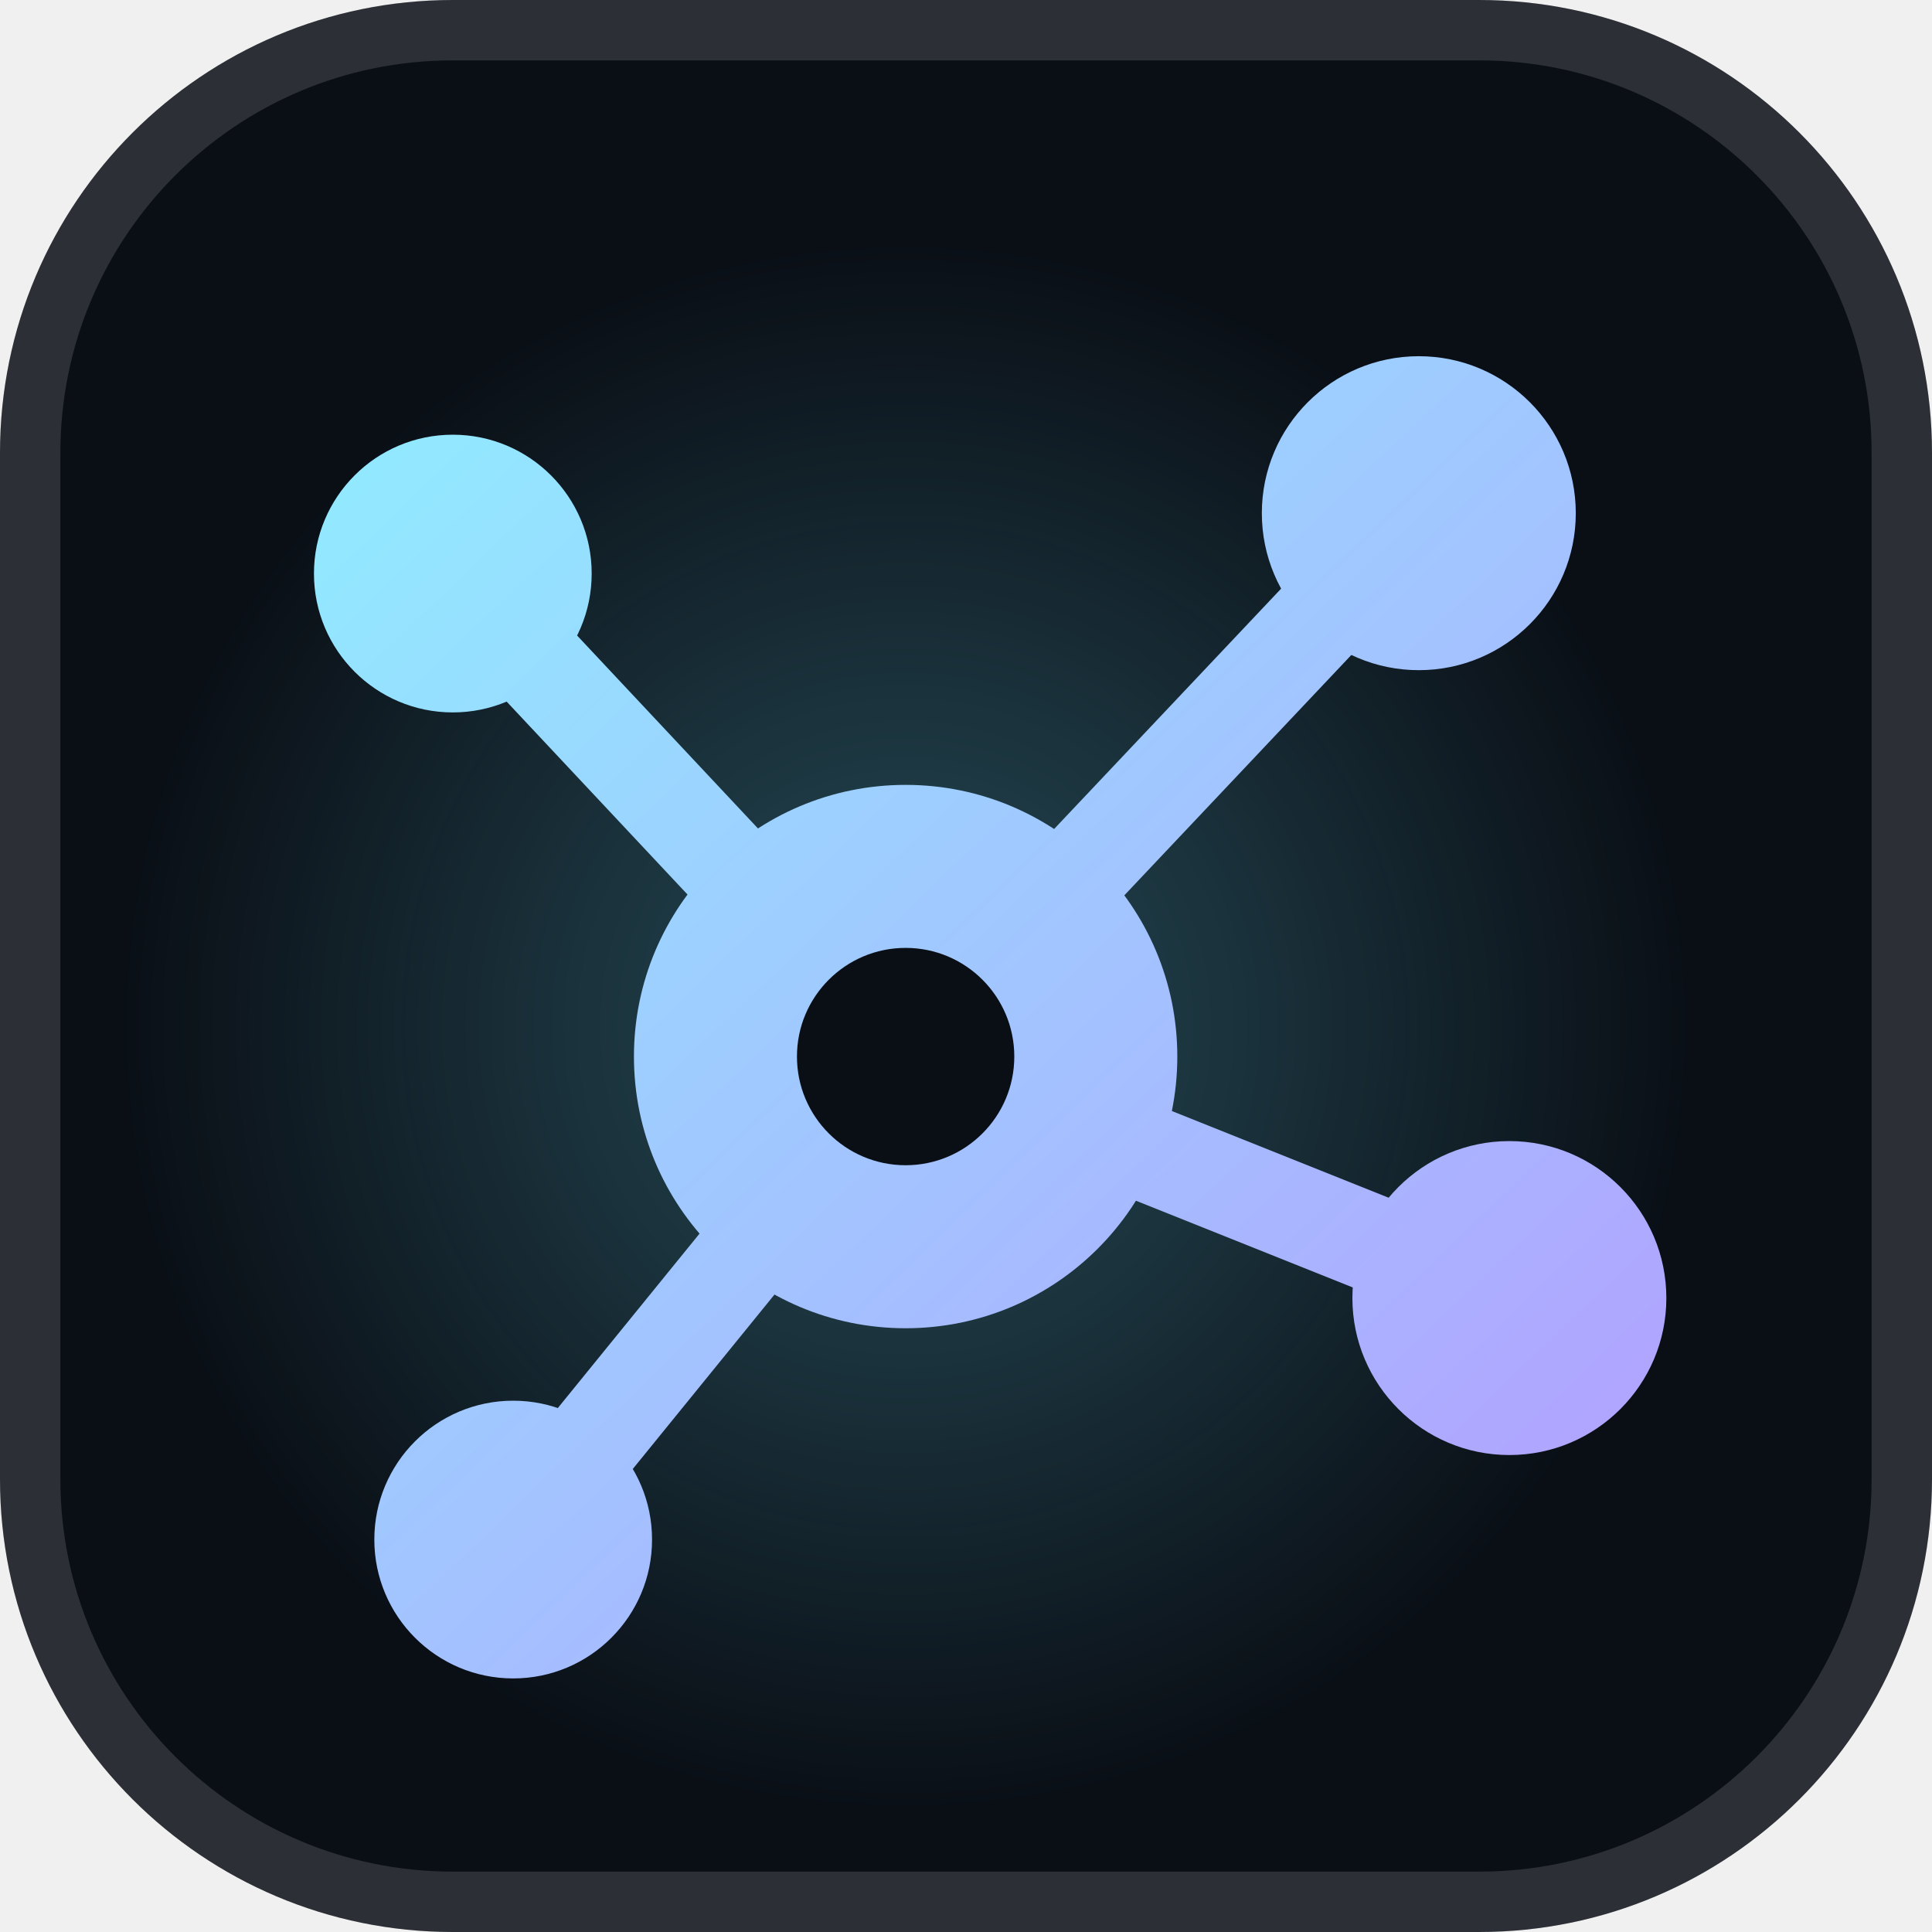
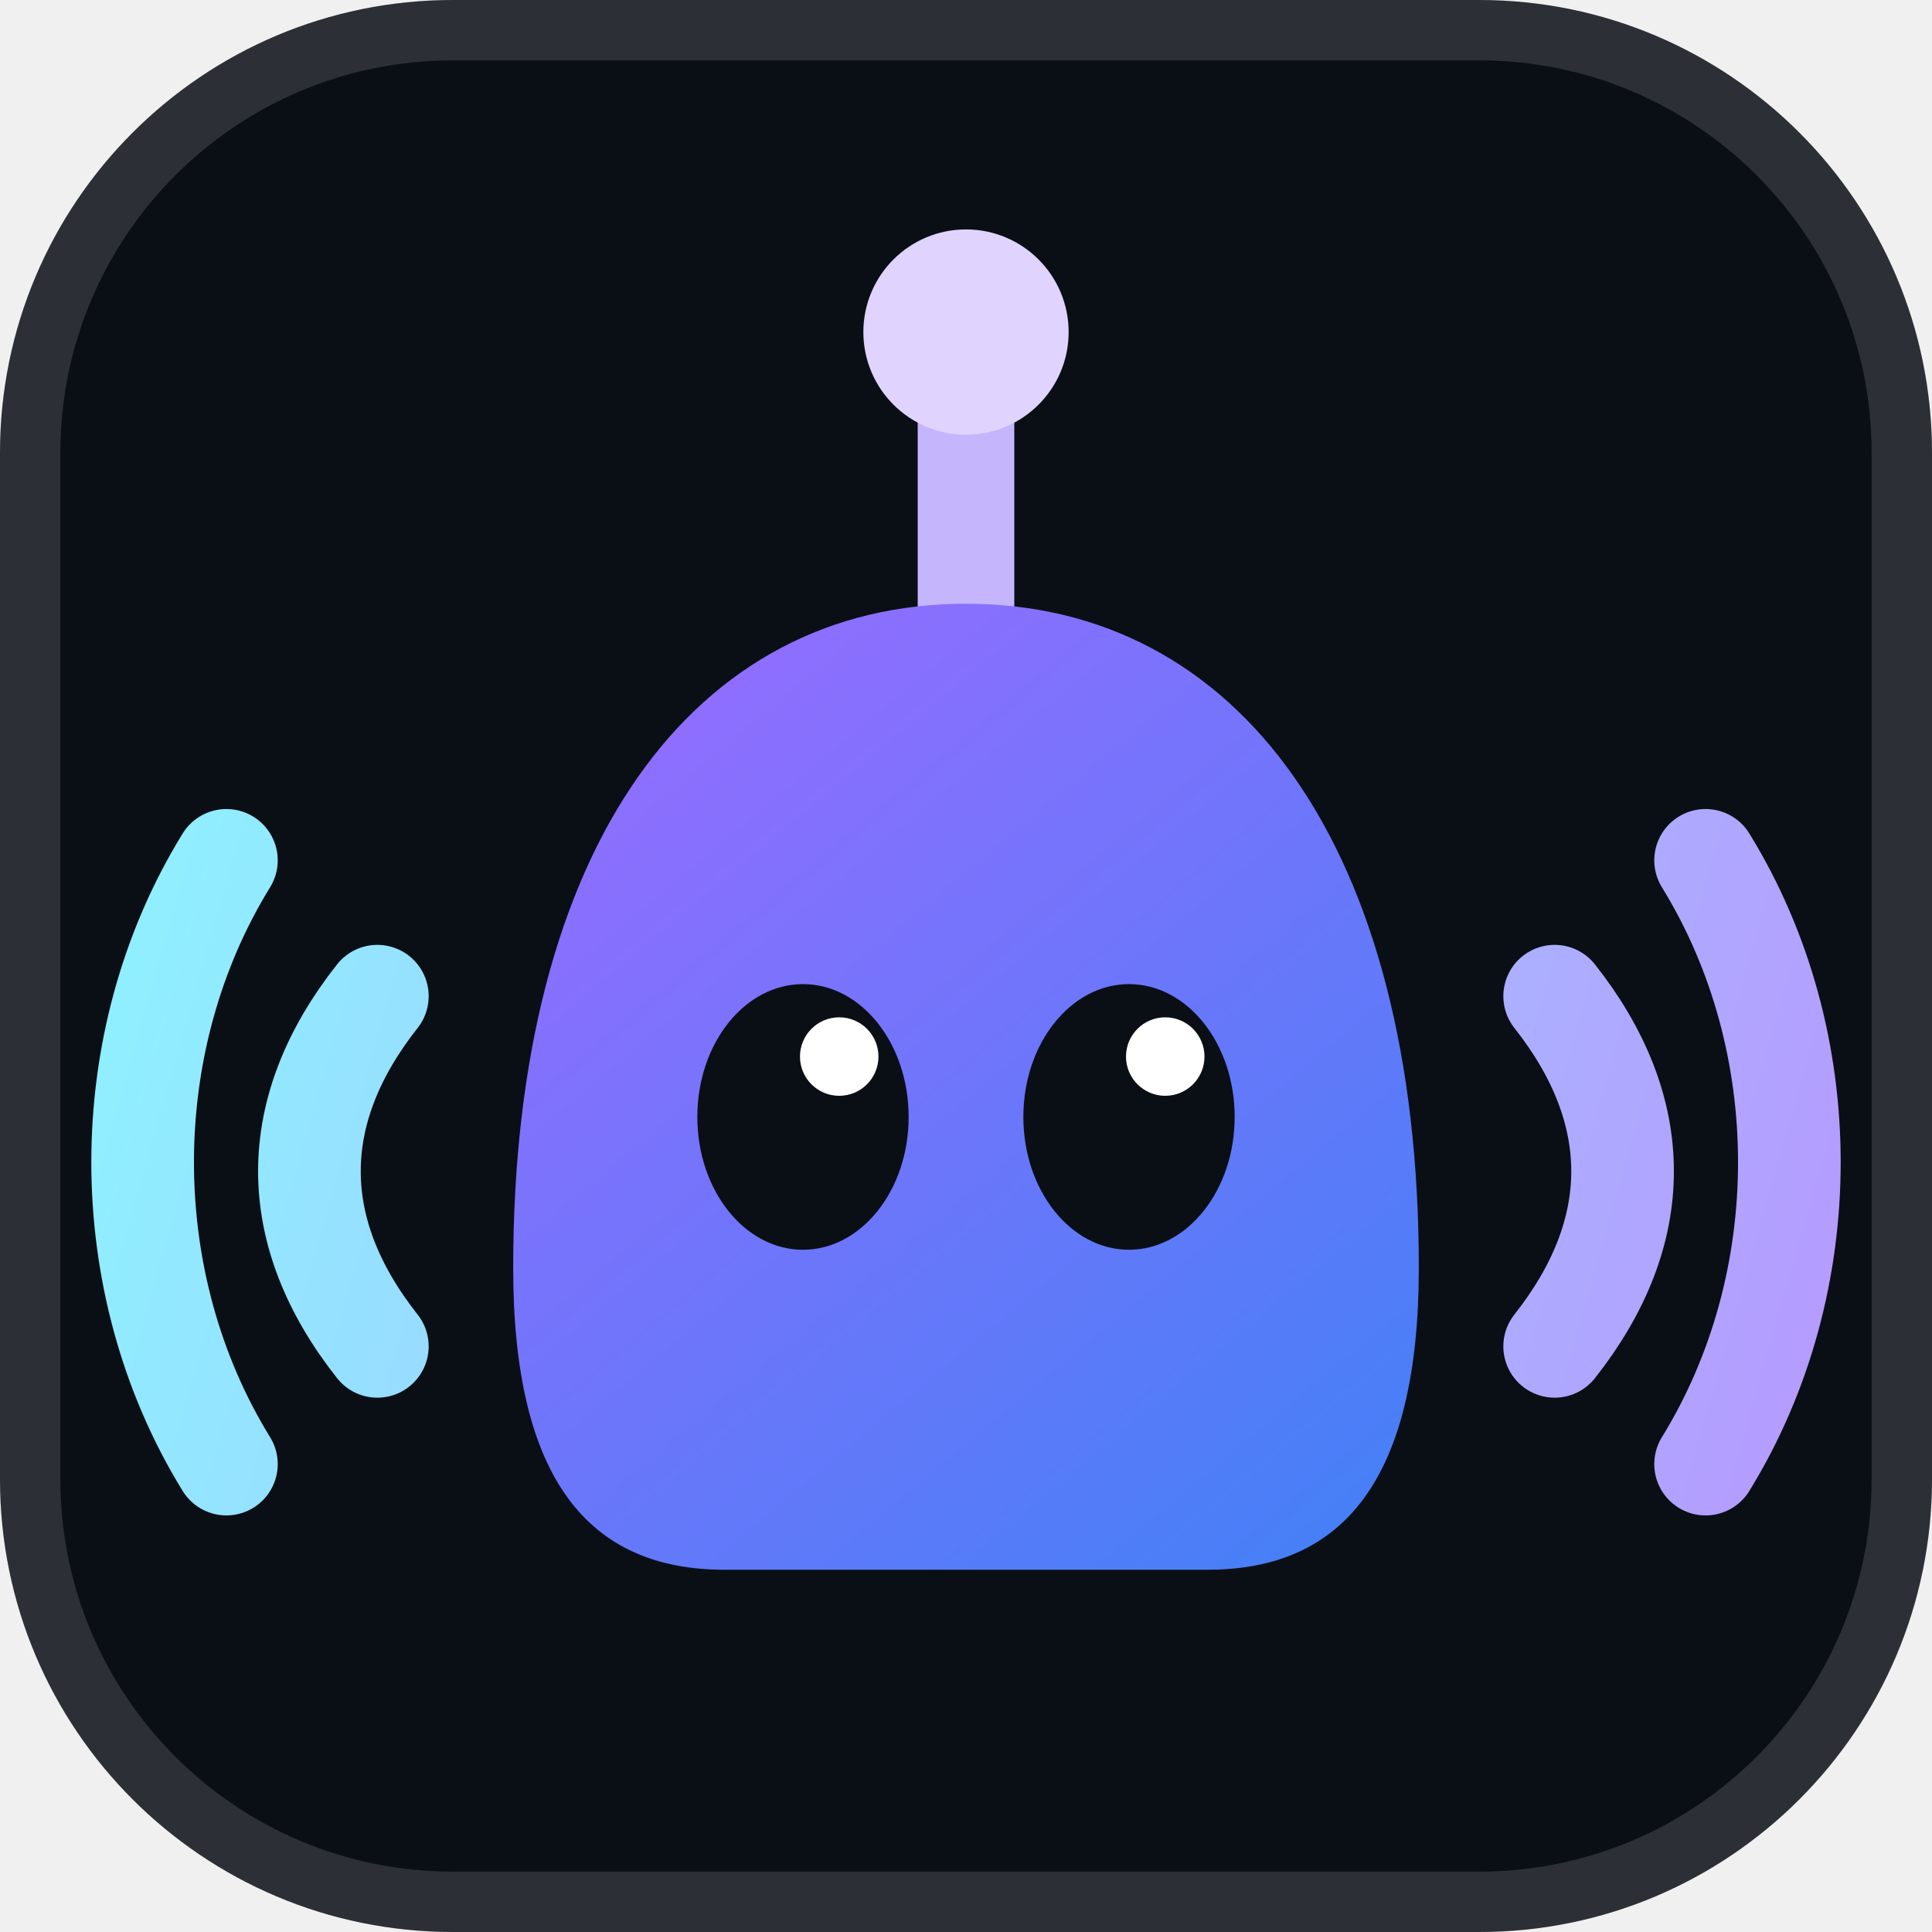
<svg xmlns="http://www.w3.org/2000/svg" viewBox="0 0 64 64">
  <defs>
-     <linearGradient id="g" x1="10" y1="10" x2="54" y2="56" gradientUnits="userSpaceOnUse">
+     <linearGradient id="w" x1="17" y1="20" x2="47" y2="56" gradientUnits="userSpaceOnUse">
+       <stop offset="0" stop-color="#9b6bff" />
+       <stop offset="1" stop-color="#3b82f6" />
+     </linearGradient>
+     <linearGradient id="g" x1="4" y1="30" x2="60" y2="46" gradientUnits="userSpaceOnUse">
      <stop offset="0" stop-color="#8ff0ff" />
      <stop offset="1" stop-color="#b49cff" />
    </linearGradient>
-     <radialGradient id="glow" cx="30" cy="34" r="26" gradientUnits="userSpaceOnUse">
-       <stop offset="0" stop-color="#6ee7ff" stop-opacity="0.28" />
-       <stop offset="1" stop-color="#6ee7ff" stop-opacity="0" />
-     </radialGradient>
  </defs>
  <rect width="64" height="64" rx="15" fill="#0a0f16" />
-   <rect width="64" height="64" rx="15" fill="url(#glow)" />
  <rect x="1" y="1" width="62" height="62" rx="14" fill="none" stroke="#ffffff" stroke-opacity="0.14" stroke-width="2" />
-   <g stroke="url(#g)" stroke-width="3.2" stroke-linecap="round" fill="none">
-     <path d="M30 35 L47 17" />
-     <path d="M30 35 L50 43" />
-     <path d="M30 35 L17 51" />
-     <path d="M30 35 L15 19" />
+   <path d="M32 20 V13" stroke="#c4b5fd" stroke-width="3.2" stroke-linecap="round" />
+   <circle cx="32" cy="11" r="3.4" fill="#e0d4ff" />
+   <path d="M17 42 C17 28 23 20 32 20 C41 20 47 28 47 42 C47 49 44.5 52 40 52 H24 C19.5 52 17 49 17 42 Z" fill="url(#w)" />
+   <ellipse cx="26.6" cy="37" rx="3.5" ry="4.4" fill="#0a0f16" />
+   <ellipse cx="37.4" cy="37" rx="3.5" ry="4.4" fill="#0a0f16" />
+   <circle cx="27.8" cy="35" r="1.3" fill="#ffffff" />
+   <circle cx="38.6" cy="35" r="1.3" fill="#ffffff" />
+   <g fill="none" stroke="url(#g)" stroke-width="3.4" stroke-linecap="round">
+     <path d="M12.5 33 C9.5 36.8 9.5 40.8 12.5 44.6" />
+     <path d="M7.5 28.5 C3.8 34.5 3.8 42.5 7.5 48.5" />
+     <path d="M51.5 33 C54.5 36.8 54.5 40.8 51.5 44.6" />
+     <path d="M56.5 28.5 C60.2 34.5 60.2 42.5 56.5 48.5" />
  </g>
-   <g fill="url(#g)">
-     <circle cx="30" cy="35" r="9" />
-     <circle cx="47" cy="17" r="5.2" />
-     <circle cx="50" cy="43" r="5.2" />
-     <circle cx="17" cy="51" r="4.6" />
-     <circle cx="15" cy="19" r="4.6" />
-   </g>
-   <circle cx="30" cy="35" r="3.6" fill="#0a0f16" />
</svg>
